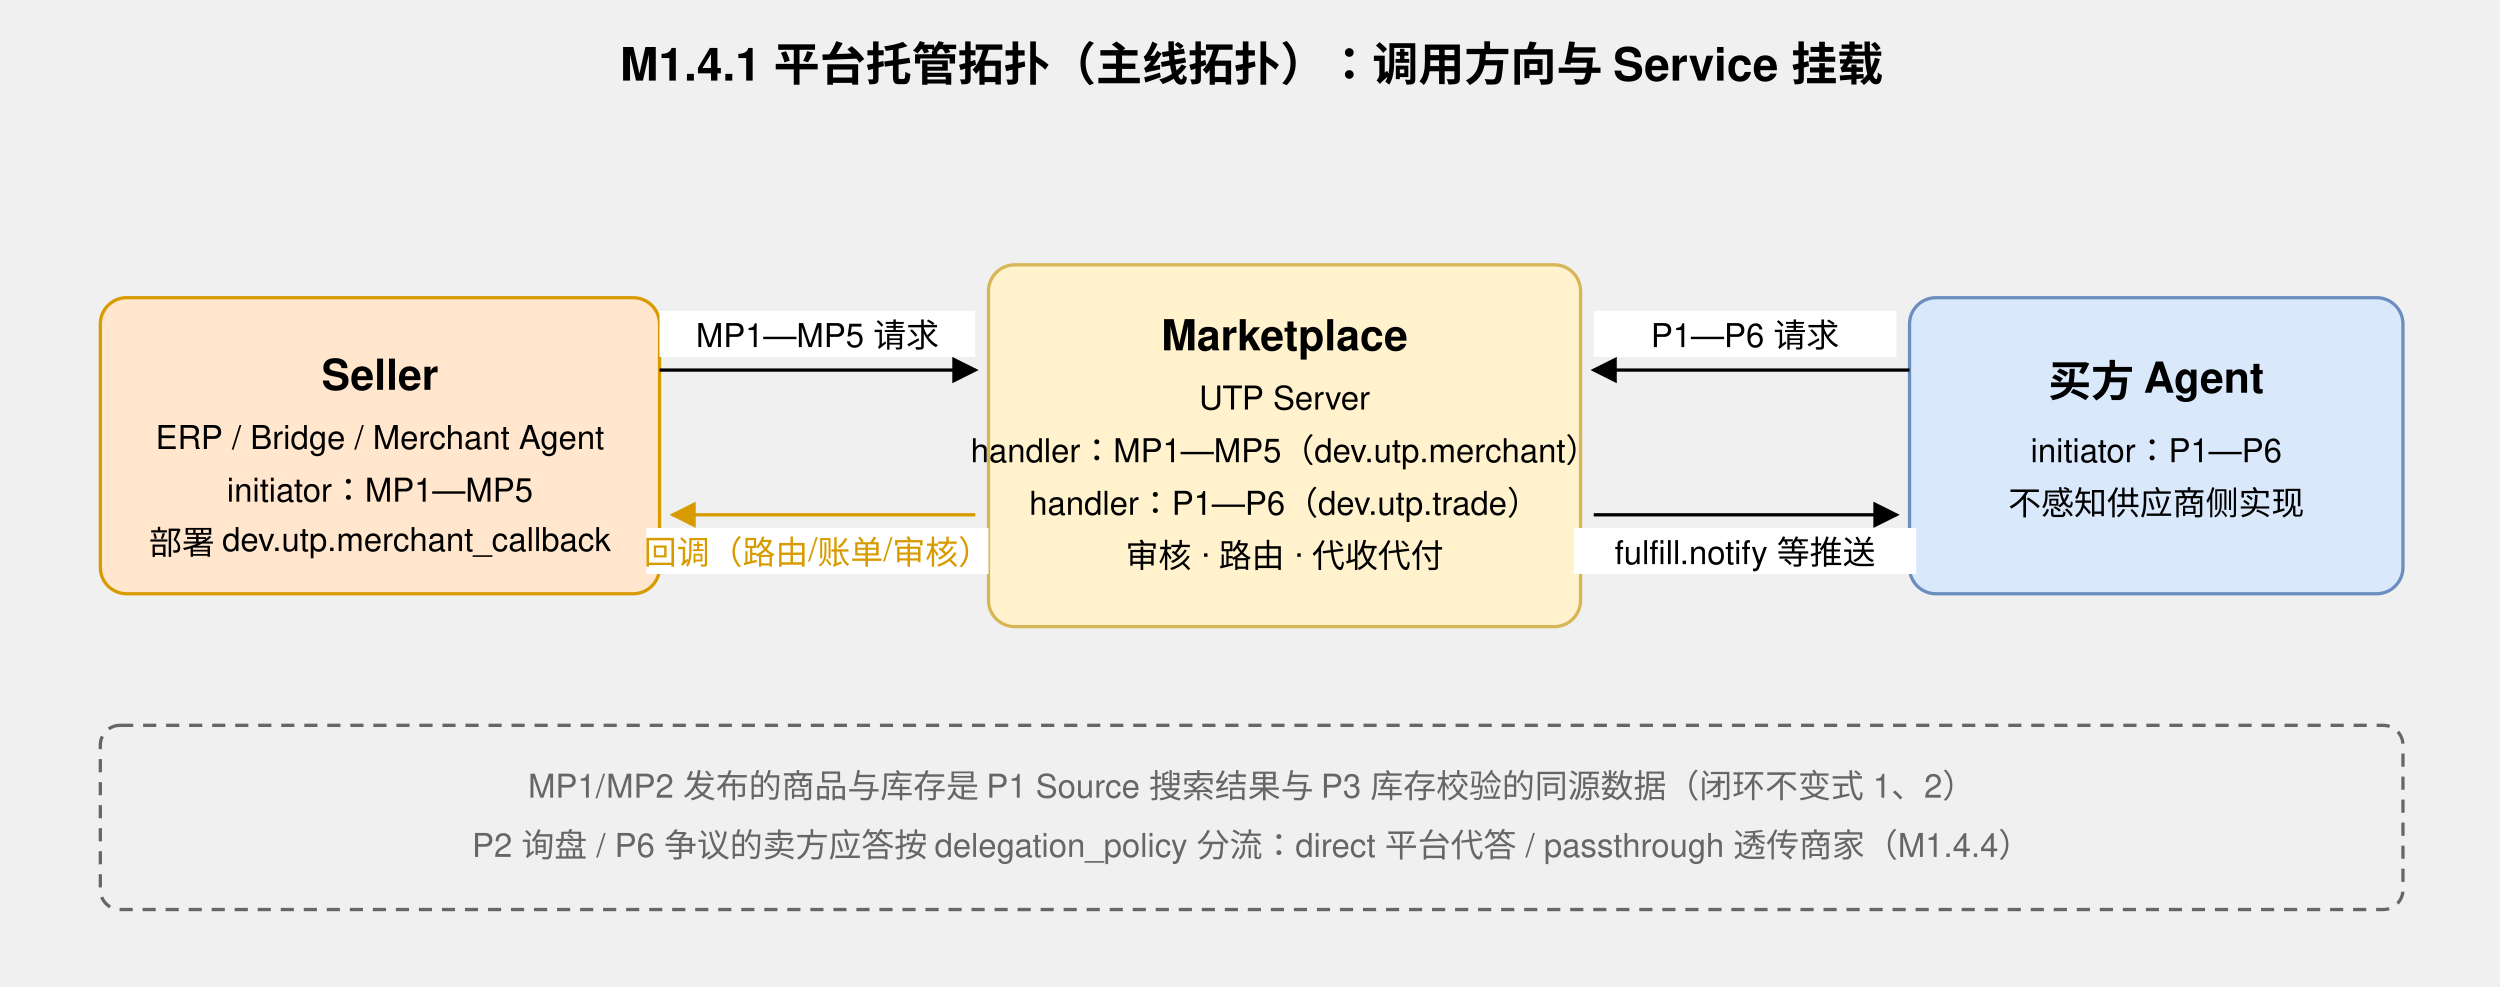
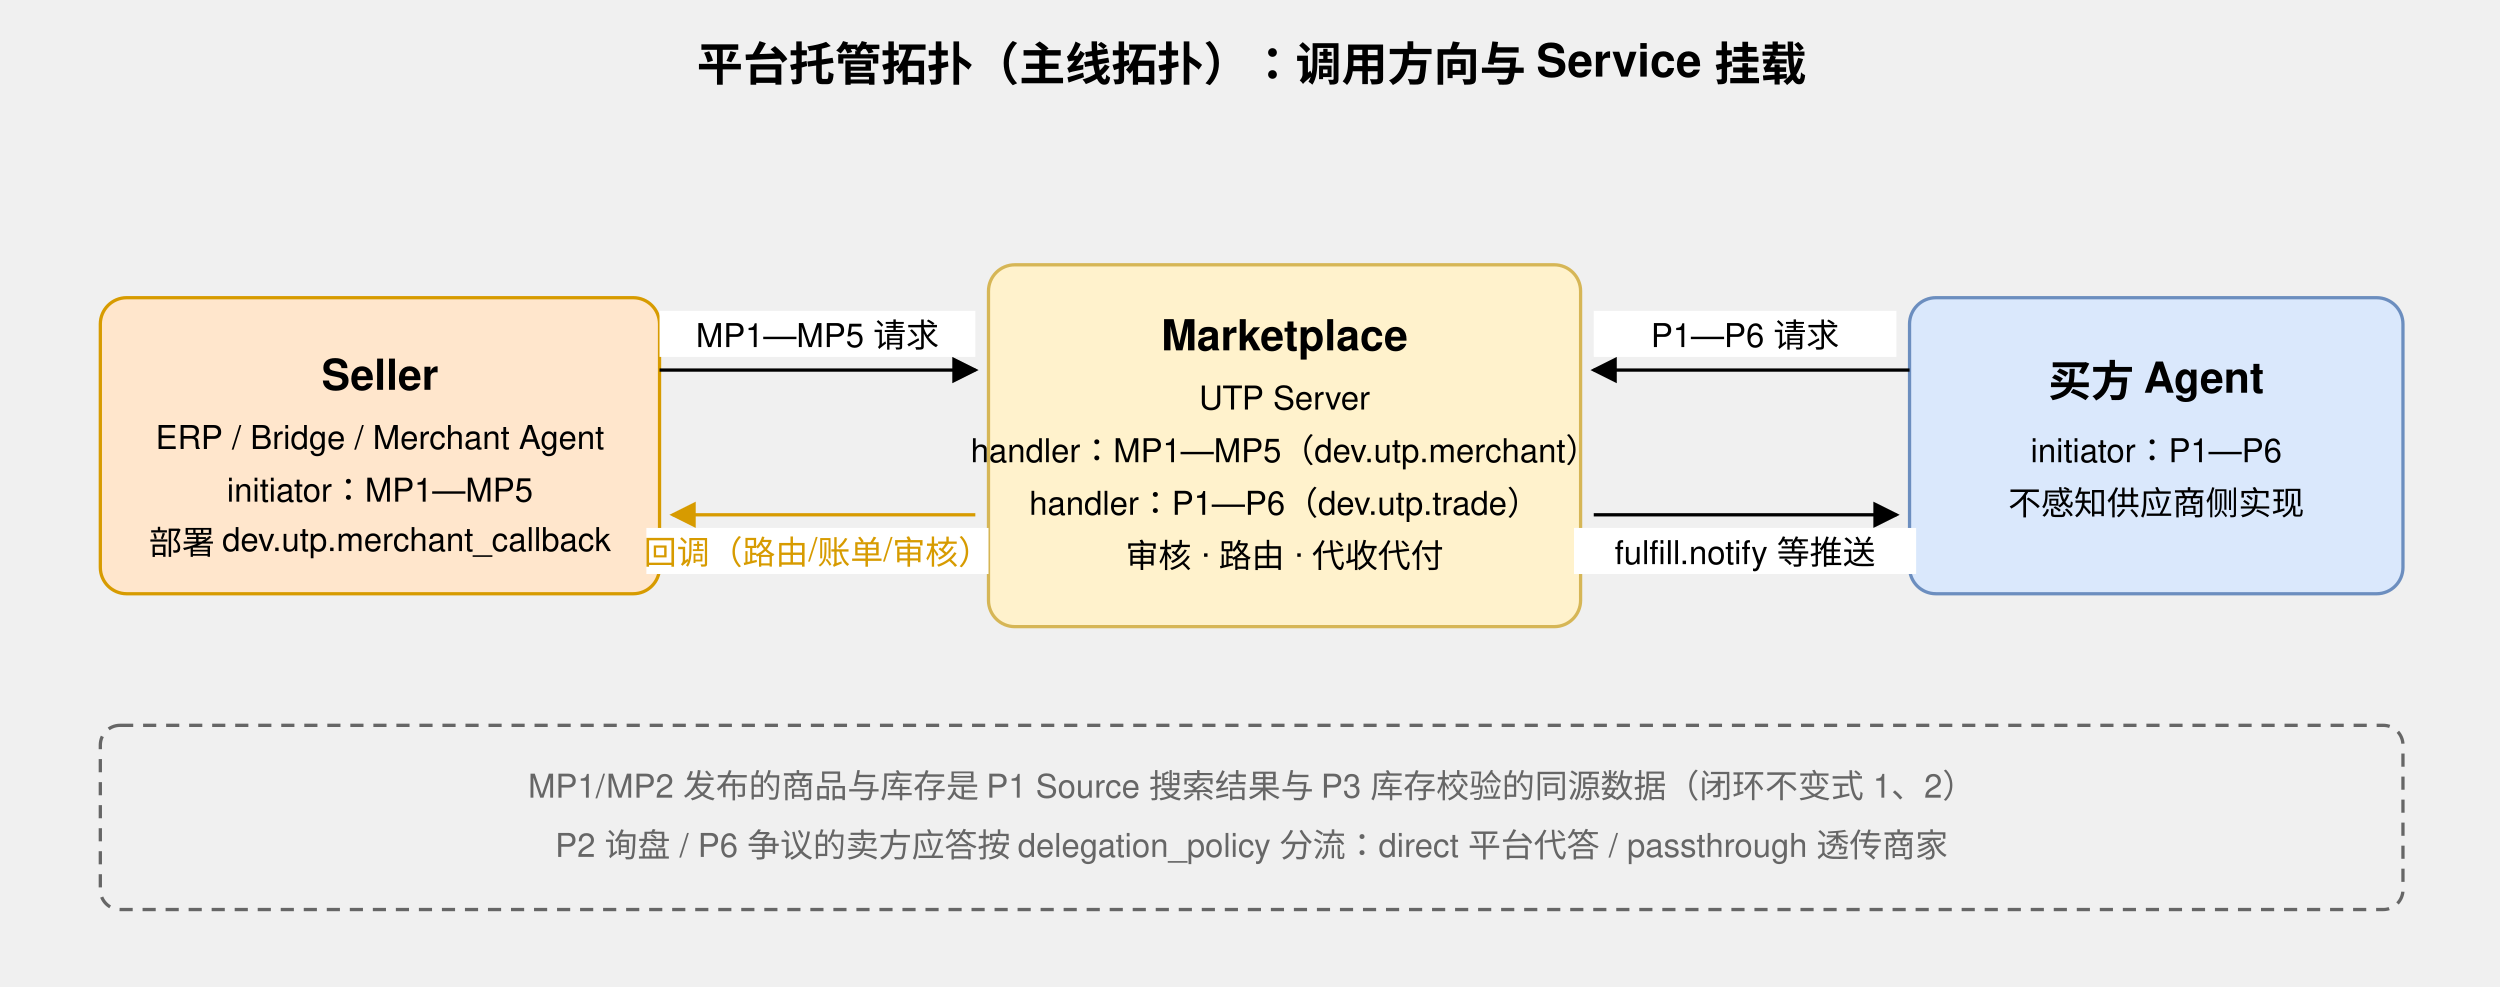
<svg xmlns="http://www.w3.org/2000/svg" version="1.1" width="760px" height="300px" viewBox="-0.5 -0.5 760 300" font-family="Helvetica">
  <defs>
    <marker id="mTopArrow" markerWidth="10" markerHeight="10" refX="7" refY="4" orient="auto" markerUnits="userSpaceOnUse">
      <path d="M0,0 L8,4 L0,8 Z" fill="rgb(0,0,0)" />
    </marker>
    <marker id="mTopArrowO" markerWidth="10" markerHeight="10" refX="7" refY="4" orient="auto" markerUnits="userSpaceOnUse">
      <path d="M0,0 L8,4 L0,8 Z" fill="#d79b00" />
    </marker>
  </defs>
  <g>
-     <text x="380" y="24" text-anchor="middle" font-size="14" font-weight="bold">M1.4.1 平台托管拓扑（主线拓扑）：调用方向与 Service 挂载</text>
+     <text x="380" y="24" text-anchor="middle" font-size="14" font-weight="bold">平台托管拓扑（主线拓扑）：调用方向与 Service 挂载</text>
    <rect x="30" y="90" width="170" height="90" rx="8" fill="#ffe6cc" stroke="#d79b00" />
    <text x="115" y="118" text-anchor="middle" font-size="13" font-weight="bold">Seller</text>
    <text x="115" y="136" text-anchor="middle" font-size="10">ERP / Bridge / Merchant Agent</text>
    <text x="115" y="152" text-anchor="middle" font-size="10">initiator：MP1—MP5</text>
    <text x="115" y="168" text-anchor="middle" font-size="10">部署 dev.utp.merchant_callback</text>
    <rect x="300" y="80" width="180" height="110" rx="8" fill="#fff2cc" stroke="#d6b656" />
    <text x="390" y="106" text-anchor="middle" font-size="13" font-weight="bold">Marketplace</text>
    <text x="390" y="124" text-anchor="middle" font-size="10">UTP Server</text>
    <text x="390" y="140" text-anchor="middle" font-size="10">handler：MP1—MP5（dev.utp.merchant）</text>
    <text x="390" y="156" text-anchor="middle" font-size="10">handler：P1—P6（dev.utp.trade）</text>
    <text x="390" y="172" text-anchor="middle" font-size="10">审核 · 路由 · 代收代付</text>
    <rect x="580" y="90" width="150" height="90" rx="8" fill="#dae8fc" stroke="#6c8ebf" />
    <text x="655" y="120" text-anchor="middle" font-size="13" font-weight="bold">买方 Agent</text>
    <text x="655" y="140" text-anchor="middle" font-size="10">initiator：P1—P6</text>
    <text x="655" y="156" text-anchor="middle" font-size="10">不感知供应商侧实现</text>
    <path d="M 200 112 L 296 112" fill="none" stroke="rgb(0,0,0)" marker-end="url(#mTopArrow)" />
    <g font-size="10" text-anchor="middle">
      <rect x="200" y="94" width="96" height="14" fill="#fff" />
      <text x="248" y="105">MP1—MP5 请求</text>
    </g>
    <path d="M 296 156 L 204 156" fill="none" stroke="#d79b00" marker-end="url(#mTopArrowO)" />
    <g font-size="10" text-anchor="middle" fill="#d79b00">
      <rect x="196" y="160" width="104" height="14" fill="#fff" />
      <text x="248" y="171">回调（路由/账单/审核）</text>
    </g>
    <path d="M 580 112 L 484 112" fill="none" stroke="rgb(0,0,0)" marker-end="url(#mTopArrow)" />
    <g font-size="10" text-anchor="middle">
      <rect x="484" y="94" width="92" height="14" fill="#fff" />
      <text x="530" y="105">P1—P6 请求</text>
    </g>
    <path d="M 484 156 L 576 156" fill="none" stroke="rgb(0,0,0)" marker-end="url(#mTopArrow)" />
    <g font-size="10" text-anchor="middle">
      <rect x="478" y="160" width="104" height="14" fill="#fff" />
      <text x="530" y="171">fulfill.notify 等推送</text>
    </g>
    <rect x="30" y="220" width="700" height="56" rx="6" fill="none" stroke="#666666" stroke-dasharray="4 3" />
    <text x="380" y="242" text-anchor="middle" font-size="10" fill="#666">MP1/MP2 发布的商品与库存是 P1 Source 搜索结果与 P3 库存校验的同源数据（闭环不变式 1、2）</text>
-     <text x="380" y="260" text-anchor="middle" font-size="10" fill="#666">P2 询盘 / P6 争议的卖方应答按 delegation_policy 分流：direct 平台代答 / passthrough 透传商家（M1.4.4）</text>
+     <text x="380" y="260" text-anchor="middle" font-size="10" fill="#666">P2 询盘 / P6 争议的卖方应答按 delegation_policy 分流：direct 平台代答 / passthrough 透传商家</text>
  </g>
</svg>
